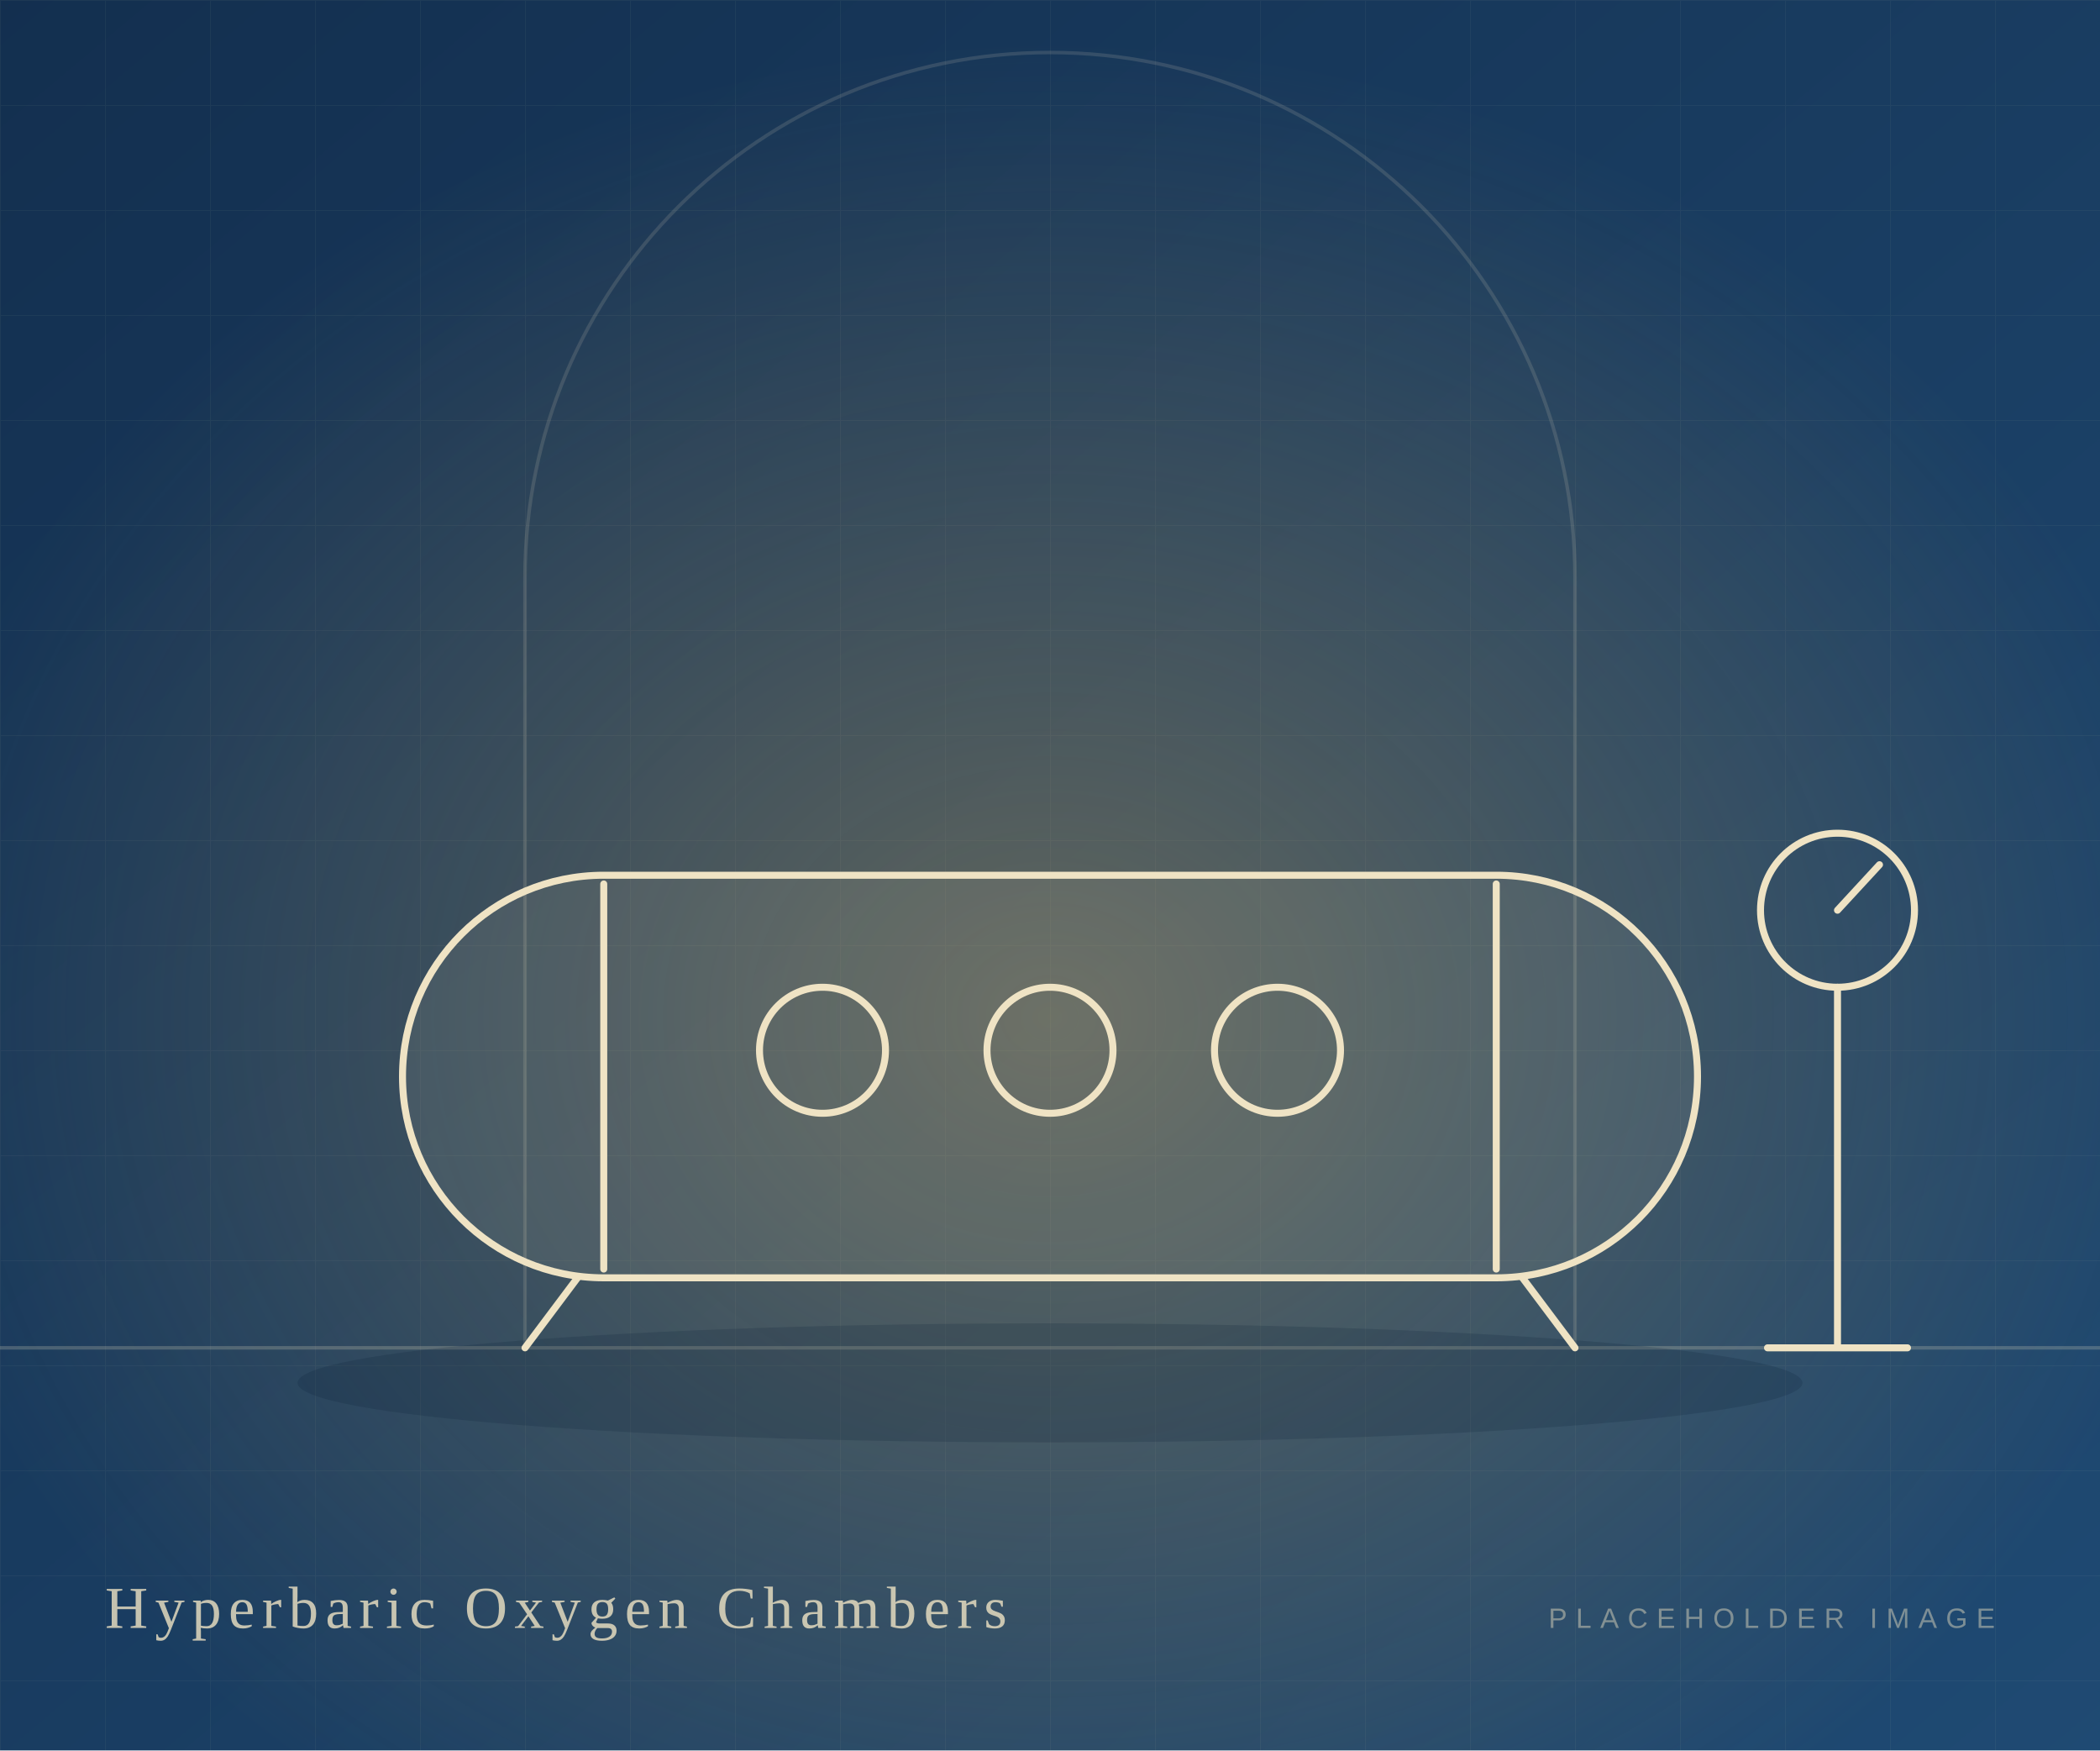
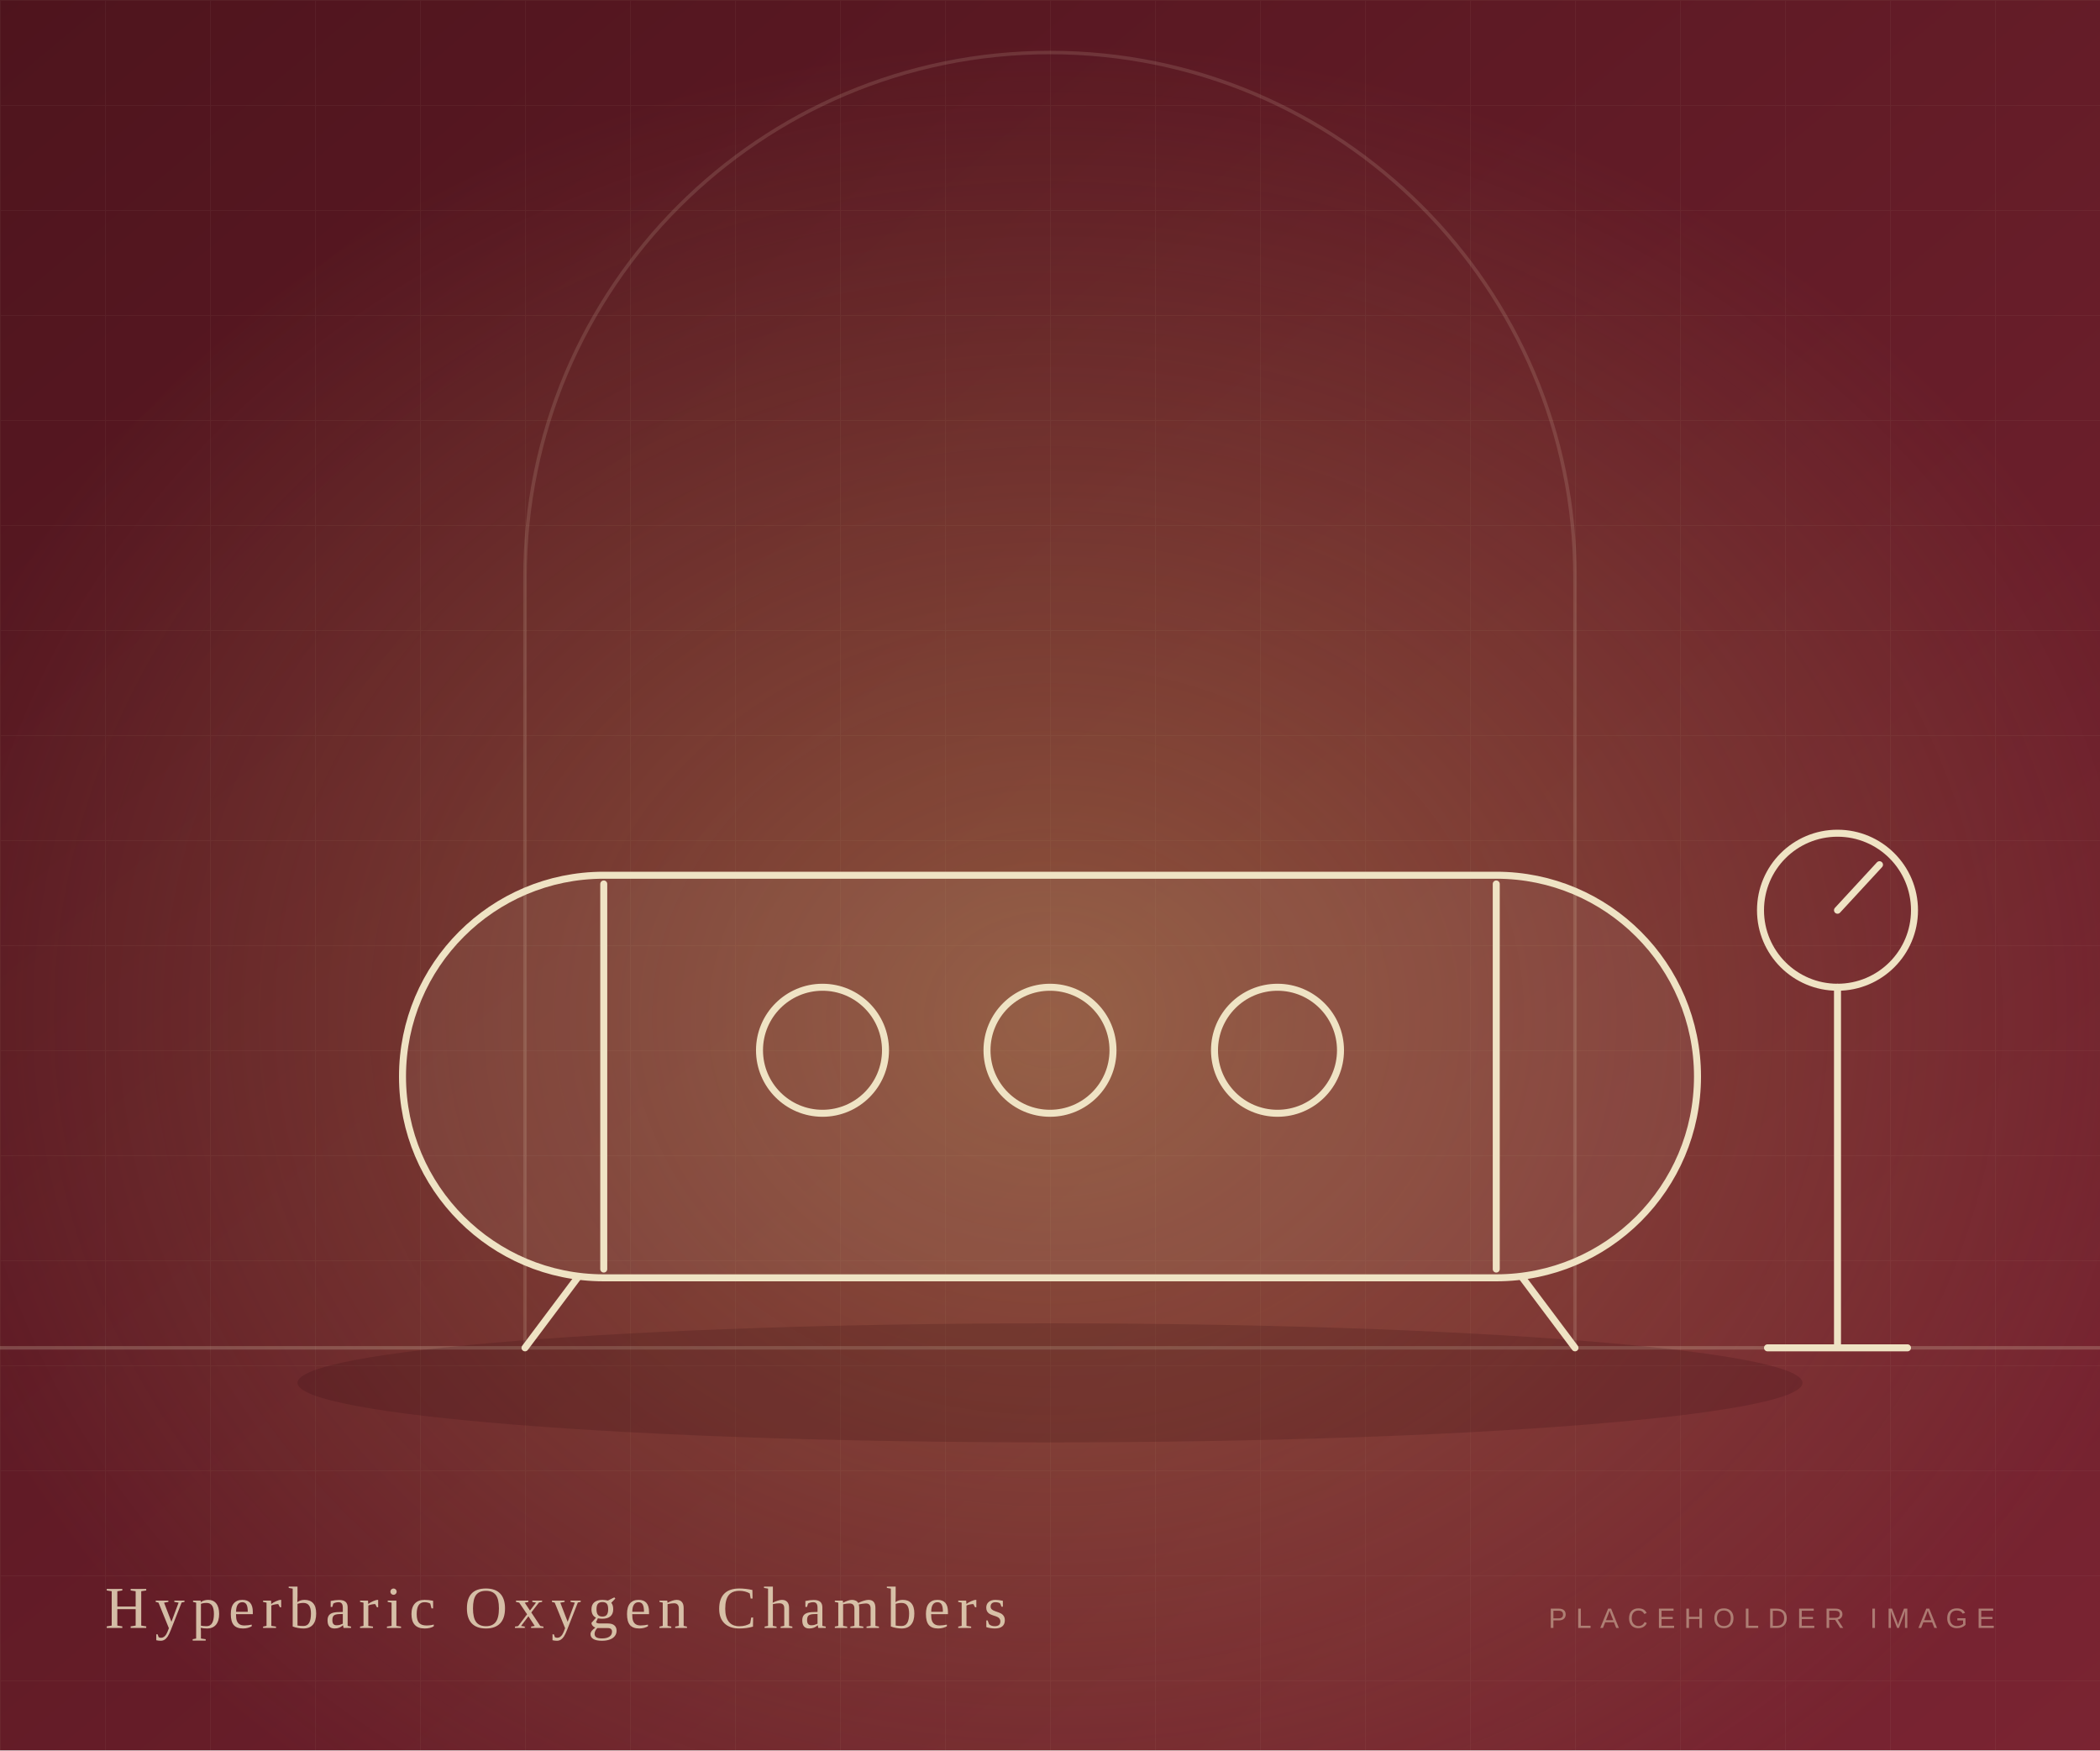
<svg xmlns="http://www.w3.org/2000/svg" viewBox="0 0 1200 1000" preserveAspectRatio="xMidYMid slice" role="img" aria-label="Hyperbaric Oxygen Chambers placeholder">
  <defs>
    <linearGradient id="bg" x1="0" y1="0" x2="1" y2="1">
-       <stop offset="0" stop-color="#132F4F" />
-       <stop offset="1" stop-color="#1F4A73" />
+       <stop offset="0" stop-color="#4E141D" />
+       <stop offset="1" stop-color="#7A2432" />
    </linearGradient>
    <radialGradient id="glow" cx="0.5" cy="0.58" r="0.55">
      <stop offset="0" stop-color="#C5A059" stop-opacity="0.42" />
      <stop offset="1" stop-color="#C5A059" stop-opacity="0" />
    </radialGradient>
    <pattern id="grid" width="60" height="60" patternUnits="userSpaceOnUse">
      <path d="M60 0H0V60" fill="none" stroke="#efe3c4" stroke-opacity="0.05" />
    </pattern>
  </defs>
  <rect width="1200" height="1000" fill="url(#bg)" />
  <rect width="1200" height="1000" fill="url(#grid)" />
  <rect width="1200" height="1000" fill="url(#glow)" />
  <path d="M300 770V330a300 300 0 0 1 600 0v440" fill="none" stroke="#efe3c4" stroke-opacity="0.14" stroke-width="2" />
  <path d="M0 770H1200" stroke="#efe3c4" stroke-opacity="0.22" stroke-width="2" />
-   <ellipse cx="600" cy="790" rx="430" ry="34" fill="#0A1C33" fill-opacity="0.18" />
+   <ellipse cx="600" cy="790" rx="430" ry="34" fill="#2E0A10" fill-opacity="0.18" />
  <g fill="none" stroke="#efe3c4" stroke-width="4" stroke-linecap="round" stroke-linejoin="round">
    <rect x="230" y="500" width="740" height="230" rx="115" fill="#efe3c4" fill-opacity="0.08" />
    <path d="M345 505V725M855 505V725" />
    <circle cx="470" cy="600" r="36" />
    <circle cx="600" cy="600" r="36" />
    <circle cx="730" cy="600" r="36" />
    <path d="M330 730L300 770M870 730L900 770" />
    <circle cx="1050" cy="520" r="44" />
    <path d="M1050 520L1074 494M1050 564V770M1010 770H1090" />
  </g>
  <text x="60" y="930" font-family="Georgia, 'Times New Roman', serif" font-size="34" fill="#efe3c4" fill-opacity="0.8" letter-spacing="4">Hyperbaric Oxygen Chambers</text>
  <text x="1140" y="930" text-anchor="end" font-family="Arial, Helvetica, sans-serif" font-size="16" fill="#efe3c4" fill-opacity="0.45" letter-spacing="5">PLACEHOLDER IMAGE</text>
</svg>
